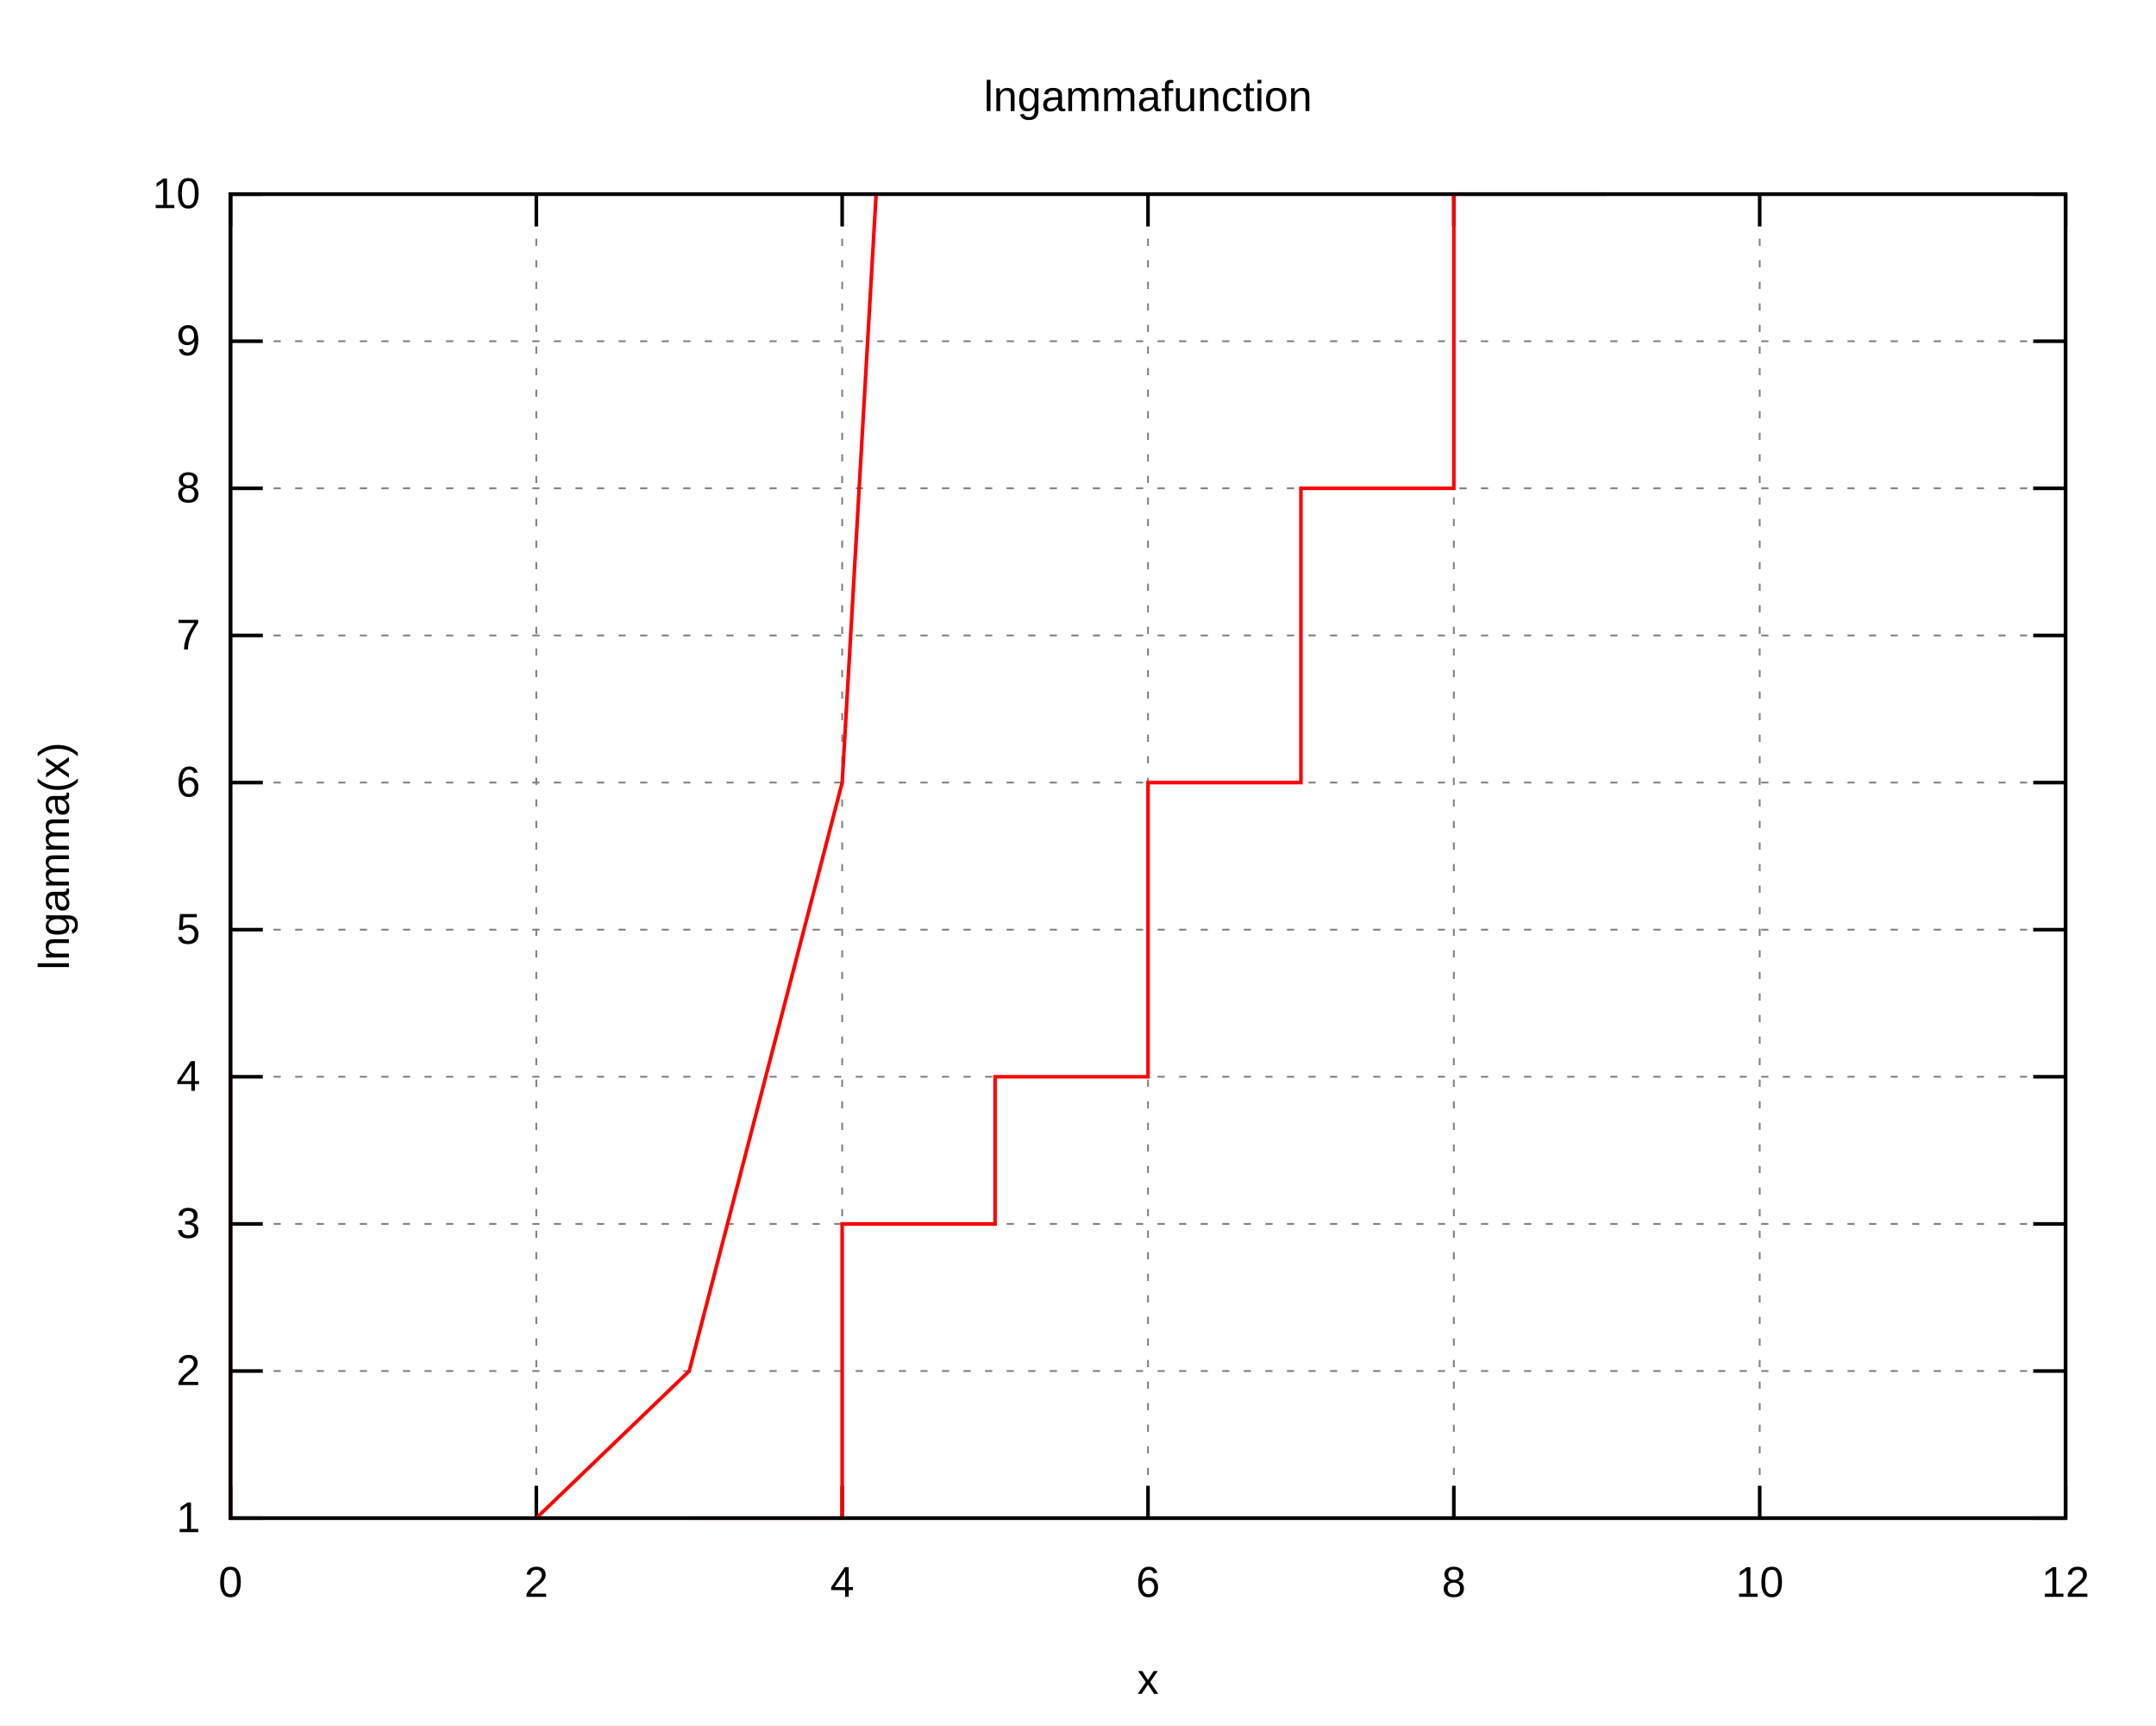
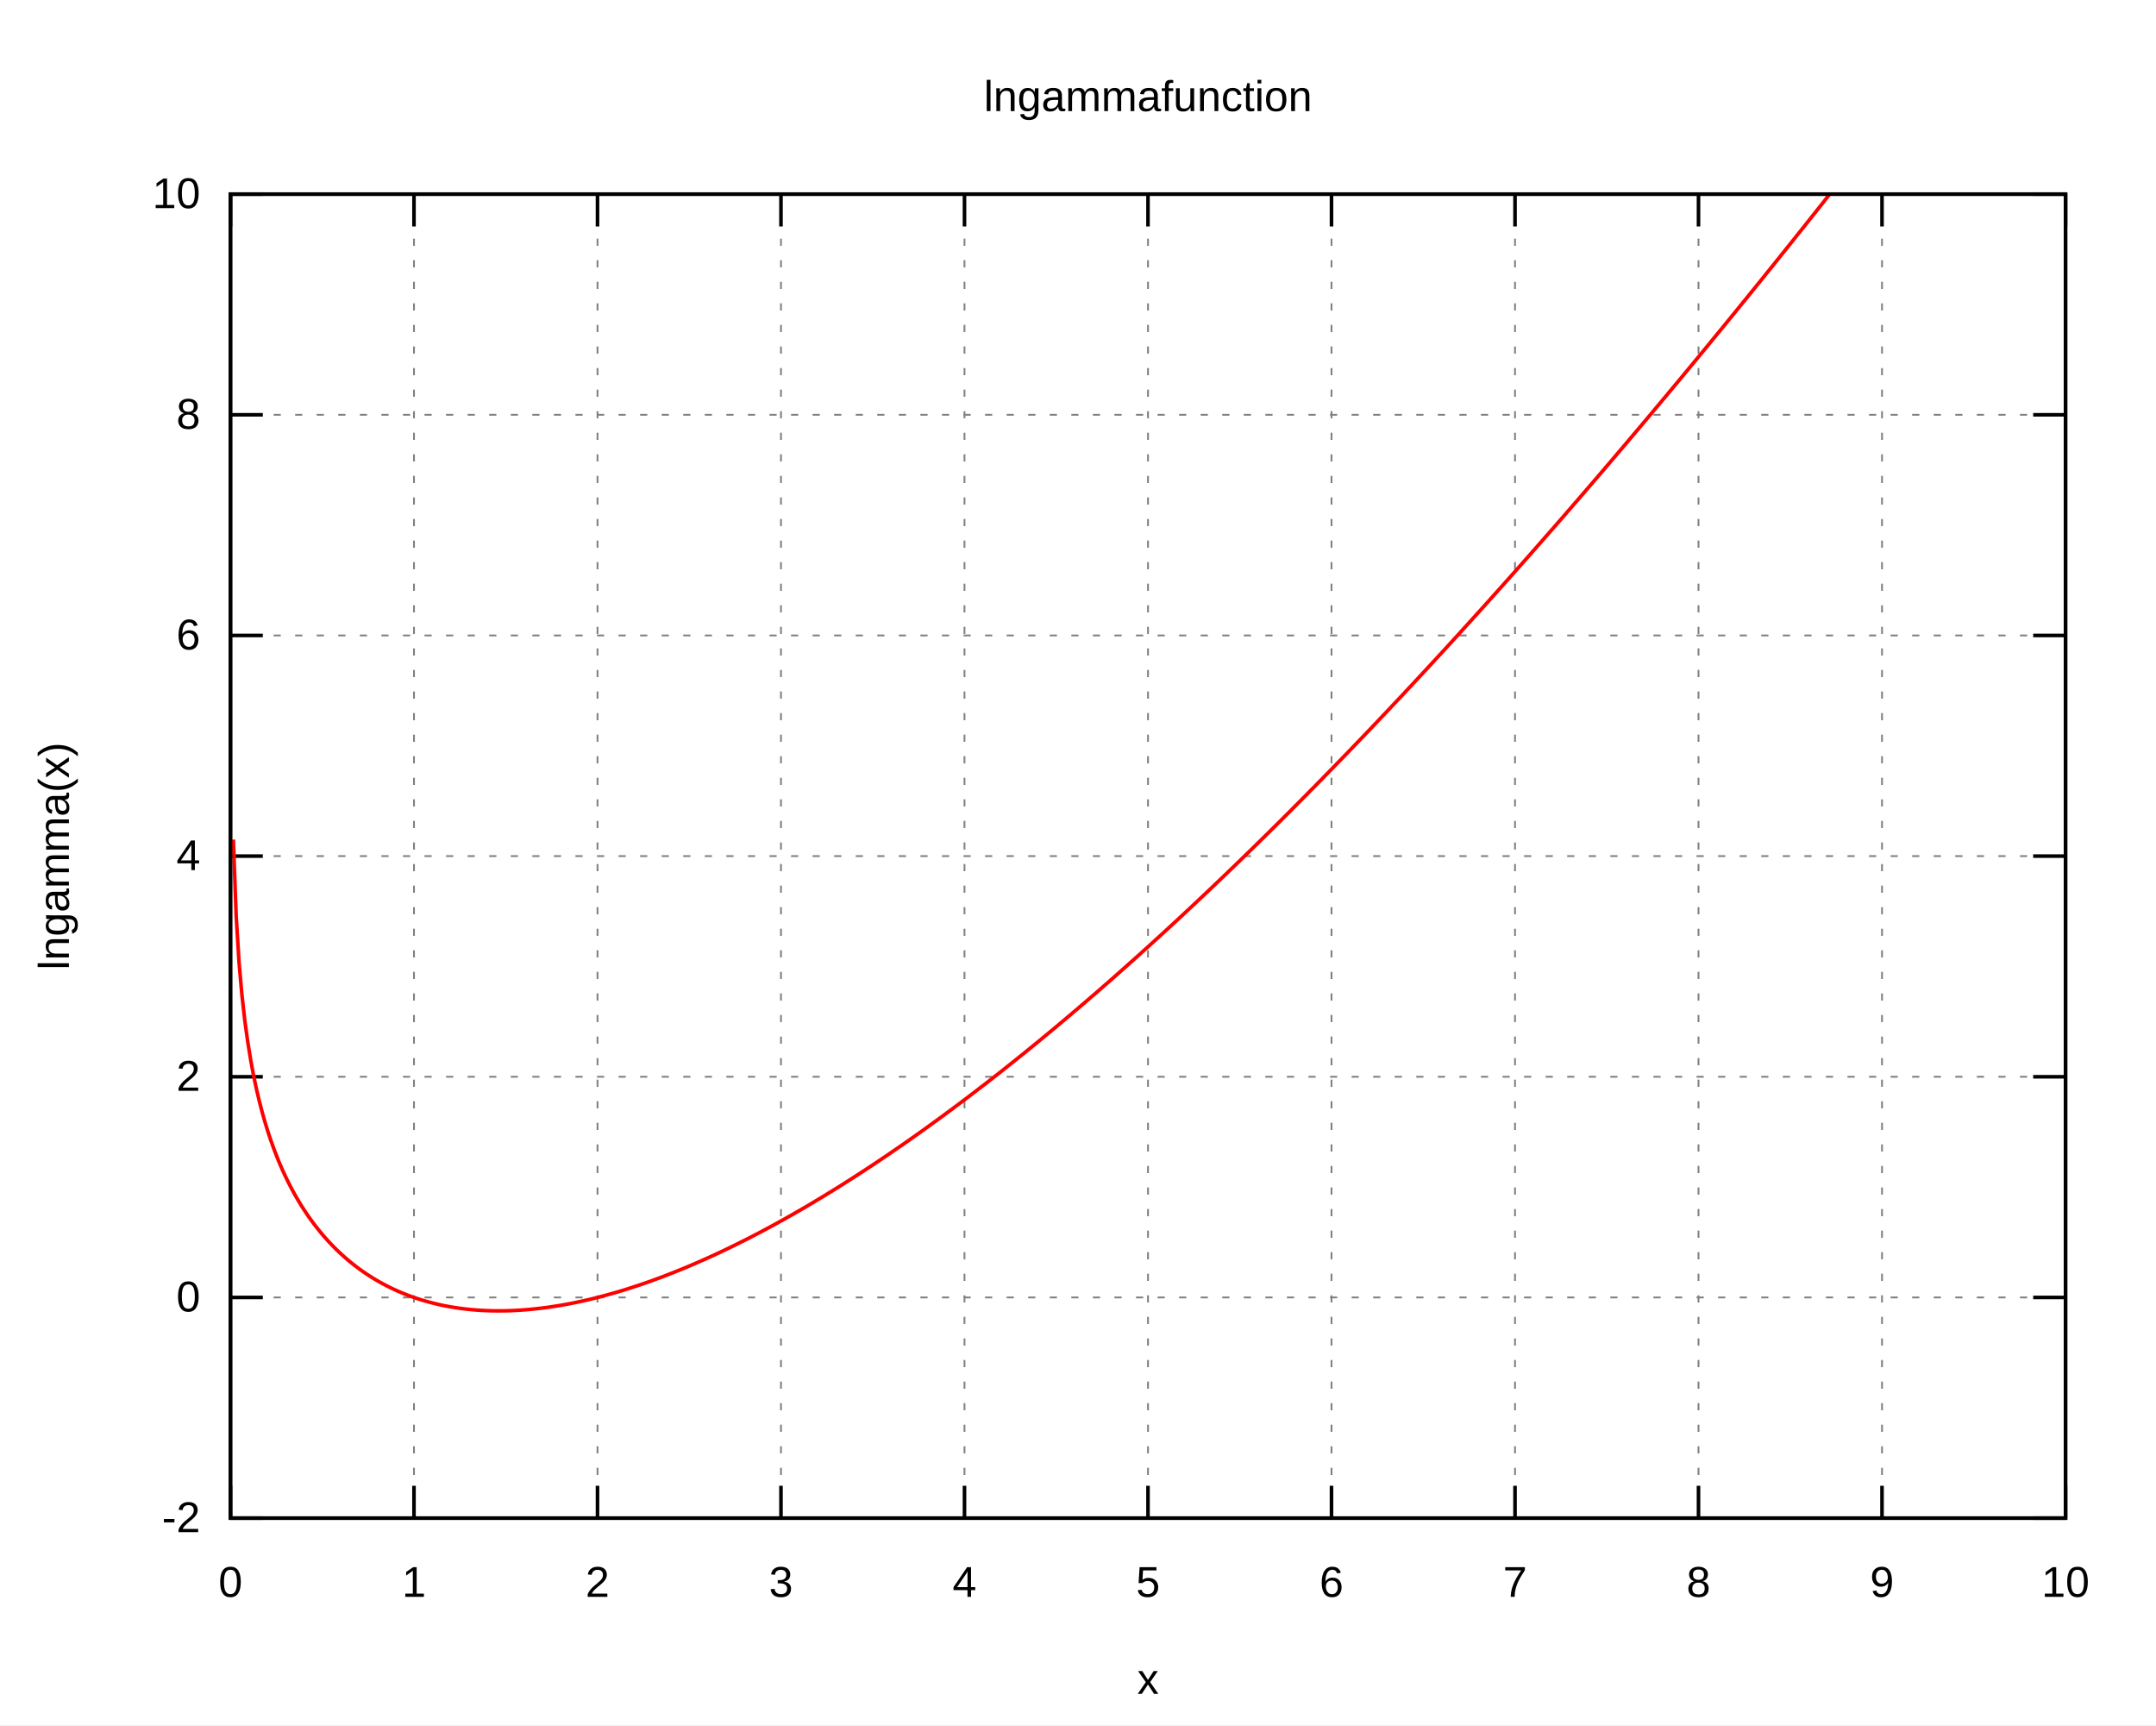
<svg xmlns="http://www.w3.org/2000/svg" xmlns:xlink="http://www.w3.org/1999/xlink" width="600" height="480" viewBox="0 0 600 480">
  <g id="gnuplot_canvas">
    <rect x="0" y="0" width="600" height="480" fill="#ffffff" />
    <defs>
      <circle id="gpDot" r="0.5" stroke-width="0.5" stroke="currentColor" />
      <path id="gpPt0" stroke-width="0.222" stroke="currentColor" d="M-1,0 h2 M0,-1 v2" />
      <path id="gpPt1" stroke-width="0.222" stroke="currentColor" d="M-1,-1 L1,1 M1,-1 L-1,1" />
      <path id="gpPt2" stroke-width="0.222" stroke="currentColor" d="M-1,0 L1,0 M0,-1 L0,1 M-1,-1 L1,1 M-1,1 L1,-1" />
      <rect id="gpPt3" stroke-width="0.222" stroke="currentColor" x="-1" y="-1" width="2" height="2" />
      <rect id="gpPt4" stroke-width="0.222" stroke="currentColor" fill="currentColor" x="-1" y="-1" width="2" height="2" />
      <circle id="gpPt5" stroke-width="0.222" stroke="currentColor" cx="0" cy="0" r="1" />
      <use xlink:href="#gpPt5" id="gpPt6" fill="currentColor" stroke="none" />
      <path id="gpPt7" stroke-width="0.222" stroke="currentColor" d="M0,-1.33 L-1.33,0.67 L1.33,0.67 z" />
      <use xlink:href="#gpPt7" id="gpPt8" fill="currentColor" stroke="none" />
      <use xlink:href="#gpPt7" id="gpPt9" stroke="currentColor" transform="rotate(180)" />
      <use xlink:href="#gpPt9" id="gpPt10" fill="currentColor" stroke="none" />
      <use xlink:href="#gpPt3" id="gpPt11" stroke="currentColor" transform="rotate(45)" />
      <use xlink:href="#gpPt11" id="gpPt12" fill="currentColor" stroke="none" />
      <path id="gpPt13" stroke-width="0.222" stroke="currentColor" d="M0,1.330 L1.265,0.411 L0.782,-1.067 L-0.782,-1.076 L-1.265,0.411 z" />
      <use xlink:href="#gpPt13" id="gpPt14" fill="currentColor" stroke="none" />
      <filter id="textbox" filterUnits="objectBoundingBox" x="0" y="0" height="1" width="1">
        <feFlood flood-color="#FFFFFF" flood-opacity="1" result="bgnd" />
        <feComposite in="SourceGraphic" in2="bgnd" operator="atop" />
      </filter>
      <filter id="greybox" filterUnits="objectBoundingBox" x="0" y="0" height="1" width="1">
        <feFlood flood-color="lightgrey" flood-opacity="1" result="grey" />
        <feComposite in="SourceGraphic" in2="grey" operator="atop" />
      </filter>
    </defs>
    <g fill="none" color="#FFFFFF" stroke="currentColor" stroke-width="1.00" stroke-linecap="butt" stroke-linejoin="miter">
</g>
    <g fill="none" color="black" stroke="currentColor" stroke-width="1.00" stroke-linecap="butt" stroke-linejoin="miter">
</g>
    <g fill="none" color="black" stroke="black" stroke-width="0.50" stroke-linecap="butt" stroke-linejoin="miter">
</g>
    <g fill="none" color="gray" stroke="currentColor" stroke-width="0.50" stroke-linecap="butt" stroke-linejoin="miter">
      <path stroke="gray" stroke-dasharray="2,4" class="gridline" d="M64.14,422.40 L574.82,422.40  " />
    </g>
    <g fill="none" color="gray" stroke="gray" stroke-width="1.00" stroke-linecap="butt" stroke-linejoin="miter">
</g>
    <g fill="none" color="black" stroke="currentColor" stroke-width="1.00" stroke-linecap="butt" stroke-linejoin="miter">
      <path stroke="black" d="M64.14,422.40 L73.14,422.40 M574.82,422.40 L565.82,422.40  " />
      <g transform="translate(55.75,426.30)" stroke="none" fill="black" font-family="Arial" font-size="12.00" text-anchor="end">
        <text>
-           <tspan font-family="Arial"> 1</tspan>
-         </text>
-       </g>
-     </g>
-     <g fill="none" color="black" stroke="currentColor" stroke-width="1.00" stroke-linecap="butt" stroke-linejoin="miter">
- </g>
-     <g fill="none" color="black" stroke="black" stroke-width="0.50" stroke-linecap="butt" stroke-linejoin="miter">
- </g>
-     <g fill="none" color="gray" stroke="currentColor" stroke-width="0.50" stroke-linecap="butt" stroke-linejoin="miter">
-       <path stroke="gray" stroke-dasharray="2,4" class="gridline" d="M64.14,381.47 L574.82,381.47  " />
-     </g>
-     <g fill="none" color="gray" stroke="gray" stroke-width="1.00" stroke-linecap="butt" stroke-linejoin="miter">
- </g>
-     <g fill="none" color="black" stroke="currentColor" stroke-width="1.00" stroke-linecap="butt" stroke-linejoin="miter">
-       <path stroke="black" d="M64.14,381.47 L73.14,381.47 M574.82,381.47 L565.82,381.47  " />
-       <g transform="translate(55.75,385.37)" stroke="none" fill="black" font-family="Arial" font-size="12.00" text-anchor="end">
-         <text>
-           <tspan font-family="Arial"> 2</tspan>
-         </text>
-       </g>
-     </g>
-     <g fill="none" color="black" stroke="currentColor" stroke-width="1.00" stroke-linecap="butt" stroke-linejoin="miter">
- </g>
-     <g fill="none" color="black" stroke="black" stroke-width="0.50" stroke-linecap="butt" stroke-linejoin="miter">
- </g>
-     <g fill="none" color="gray" stroke="currentColor" stroke-width="0.50" stroke-linecap="butt" stroke-linejoin="miter">
-       <path stroke="gray" stroke-dasharray="2,4" class="gridline" d="M64.14,340.54 L574.82,340.54  " />
-     </g>
-     <g fill="none" color="gray" stroke="gray" stroke-width="1.00" stroke-linecap="butt" stroke-linejoin="miter">
- </g>
-     <g fill="none" color="black" stroke="currentColor" stroke-width="1.00" stroke-linecap="butt" stroke-linejoin="miter">
-       <path stroke="black" d="M64.14,340.54 L73.14,340.54 M574.82,340.54 L565.82,340.54  " />
-       <g transform="translate(55.75,344.44)" stroke="none" fill="black" font-family="Arial" font-size="12.00" text-anchor="end">
-         <text>
-           <tspan font-family="Arial"> 3</tspan>
+           <tspan font-family="Arial">-2</tspan>
+         </text>
+       </g>
+     </g>
+     <g fill="none" color="black" stroke="currentColor" stroke-width="1.00" stroke-linecap="butt" stroke-linejoin="miter">
+ </g>
+     <g fill="none" color="black" stroke="black" stroke-width="0.50" stroke-linecap="butt" stroke-linejoin="miter">
+ </g>
+     <g fill="none" color="gray" stroke="currentColor" stroke-width="0.50" stroke-linecap="butt" stroke-linejoin="miter">
+       <path stroke="gray" stroke-dasharray="2,4" class="gridline" d="M64.14,361.00 L574.82,361.00  " />
+     </g>
+     <g fill="none" color="gray" stroke="gray" stroke-width="1.00" stroke-linecap="butt" stroke-linejoin="miter">
+ </g>
+     <g fill="none" color="black" stroke="currentColor" stroke-width="1.00" stroke-linecap="butt" stroke-linejoin="miter">
+       <path stroke="black" d="M64.14,361.00 L73.14,361.00 M574.82,361.00 L565.82,361.00  " />
+       <g transform="translate(55.75,364.90)" stroke="none" fill="black" font-family="Arial" font-size="12.00" text-anchor="end">
+         <text>
+           <tspan font-family="Arial"> 0</tspan>
        </text>
      </g>
    </g>
    <g fill="none" color="black" stroke="currentColor" stroke-width="1.00" stroke-linecap="butt" stroke-linejoin="miter">
</g>
    <g fill="none" color="black" stroke="black" stroke-width="0.50" stroke-linecap="butt" stroke-linejoin="miter">
</g>
    <g fill="none" color="gray" stroke="currentColor" stroke-width="0.50" stroke-linecap="butt" stroke-linejoin="miter">
      <path stroke="gray" stroke-dasharray="2,4" class="gridline" d="M64.14,299.60 L574.82,299.60  " />
    </g>
    <g fill="none" color="gray" stroke="gray" stroke-width="1.00" stroke-linecap="butt" stroke-linejoin="miter">
</g>
    <g fill="none" color="black" stroke="currentColor" stroke-width="1.00" stroke-linecap="butt" stroke-linejoin="miter">
      <path stroke="black" d="M64.14,299.60 L73.14,299.60 M574.82,299.60 L565.82,299.60  " />
      <g transform="translate(55.75,303.50)" stroke="none" fill="black" font-family="Arial" font-size="12.00" text-anchor="end">
        <text>
+           <tspan font-family="Arial"> 2</tspan>
+         </text>
+       </g>
+     </g>
+     <g fill="none" color="black" stroke="currentColor" stroke-width="1.00" stroke-linecap="butt" stroke-linejoin="miter">
+ </g>
+     <g fill="none" color="black" stroke="black" stroke-width="0.50" stroke-linecap="butt" stroke-linejoin="miter">
+ </g>
+     <g fill="none" color="gray" stroke="currentColor" stroke-width="0.50" stroke-linecap="butt" stroke-linejoin="miter">
+       <path stroke="gray" stroke-dasharray="2,4" class="gridline" d="M64.14,238.20 L574.82,238.20  " />
+     </g>
+     <g fill="none" color="gray" stroke="gray" stroke-width="1.00" stroke-linecap="butt" stroke-linejoin="miter">
+ </g>
+     <g fill="none" color="black" stroke="currentColor" stroke-width="1.00" stroke-linecap="butt" stroke-linejoin="miter">
+       <path stroke="black" d="M64.14,238.20 L73.14,238.20 M574.82,238.20 L565.82,238.20  " />
+       <g transform="translate(55.75,242.10)" stroke="none" fill="black" font-family="Arial" font-size="12.00" text-anchor="end">
+         <text>
          <tspan font-family="Arial"> 4</tspan>
-         </text>
-       </g>
-     </g>
-     <g fill="none" color="black" stroke="currentColor" stroke-width="1.00" stroke-linecap="butt" stroke-linejoin="miter">
- </g>
-     <g fill="none" color="black" stroke="black" stroke-width="0.50" stroke-linecap="butt" stroke-linejoin="miter">
- </g>
-     <g fill="none" color="gray" stroke="currentColor" stroke-width="0.50" stroke-linecap="butt" stroke-linejoin="miter">
-       <path stroke="gray" stroke-dasharray="2,4" class="gridline" d="M64.14,258.67 L574.82,258.67  " />
-     </g>
-     <g fill="none" color="gray" stroke="gray" stroke-width="1.00" stroke-linecap="butt" stroke-linejoin="miter">
- </g>
-     <g fill="none" color="black" stroke="currentColor" stroke-width="1.00" stroke-linecap="butt" stroke-linejoin="miter">
-       <path stroke="black" d="M64.14,258.67 L73.14,258.67 M574.82,258.67 L565.82,258.67  " />
-       <g transform="translate(55.75,262.57)" stroke="none" fill="black" font-family="Arial" font-size="12.00" text-anchor="end">
-         <text>
-           <tspan font-family="Arial"> 5</tspan>
-         </text>
-       </g>
-     </g>
-     <g fill="none" color="black" stroke="currentColor" stroke-width="1.00" stroke-linecap="butt" stroke-linejoin="miter">
- </g>
-     <g fill="none" color="black" stroke="black" stroke-width="0.50" stroke-linecap="butt" stroke-linejoin="miter">
- </g>
-     <g fill="none" color="gray" stroke="currentColor" stroke-width="0.50" stroke-linecap="butt" stroke-linejoin="miter">
-       <path stroke="gray" stroke-dasharray="2,4" class="gridline" d="M64.14,217.74 L574.82,217.74  " />
-     </g>
-     <g fill="none" color="gray" stroke="gray" stroke-width="1.00" stroke-linecap="butt" stroke-linejoin="miter">
- </g>
-     <g fill="none" color="black" stroke="currentColor" stroke-width="1.00" stroke-linecap="butt" stroke-linejoin="miter">
-       <path stroke="black" d="M64.14,217.74 L73.14,217.74 M574.82,217.74 L565.82,217.74  " />
-       <g transform="translate(55.75,221.64)" stroke="none" fill="black" font-family="Arial" font-size="12.00" text-anchor="end">
-         <text>
-           <tspan font-family="Arial"> 6</tspan>
        </text>
      </g>
    </g>
    <g fill="none" color="black" stroke="currentColor" stroke-width="1.00" stroke-linecap="butt" stroke-linejoin="miter">
</g>
    <g fill="none" color="black" stroke="black" stroke-width="0.50" stroke-linecap="butt" stroke-linejoin="miter">
</g>
    <g fill="none" color="gray" stroke="currentColor" stroke-width="0.50" stroke-linecap="butt" stroke-linejoin="miter">
      <path stroke="gray" stroke-dasharray="2,4" class="gridline" d="M64.14,176.81 L574.82,176.81  " />
    </g>
    <g fill="none" color="gray" stroke="gray" stroke-width="1.00" stroke-linecap="butt" stroke-linejoin="miter">
</g>
    <g fill="none" color="black" stroke="currentColor" stroke-width="1.00" stroke-linecap="butt" stroke-linejoin="miter">
      <path stroke="black" d="M64.14,176.81 L73.14,176.81 M574.82,176.81 L565.82,176.81  " />
      <g transform="translate(55.75,180.71)" stroke="none" fill="black" font-family="Arial" font-size="12.00" text-anchor="end">
        <text>
-           <tspan font-family="Arial"> 7</tspan>
-         </text>
-       </g>
-     </g>
-     <g fill="none" color="black" stroke="currentColor" stroke-width="1.00" stroke-linecap="butt" stroke-linejoin="miter">
- </g>
-     <g fill="none" color="black" stroke="black" stroke-width="0.50" stroke-linecap="butt" stroke-linejoin="miter">
- </g>
-     <g fill="none" color="gray" stroke="currentColor" stroke-width="0.50" stroke-linecap="butt" stroke-linejoin="miter">
-       <path stroke="gray" stroke-dasharray="2,4" class="gridline" d="M64.14,135.87 L574.82,135.87  " />
-     </g>
-     <g fill="none" color="gray" stroke="gray" stroke-width="1.00" stroke-linecap="butt" stroke-linejoin="miter">
- </g>
-     <g fill="none" color="black" stroke="currentColor" stroke-width="1.00" stroke-linecap="butt" stroke-linejoin="miter">
-       <path stroke="black" d="M64.14,135.87 L73.14,135.87 M574.82,135.87 L565.82,135.87  " />
-       <g transform="translate(55.75,139.77)" stroke="none" fill="black" font-family="Arial" font-size="12.00" text-anchor="end">
+           <tspan font-family="Arial"> 6</tspan>
+         </text>
+       </g>
+     </g>
+     <g fill="none" color="black" stroke="currentColor" stroke-width="1.00" stroke-linecap="butt" stroke-linejoin="miter">
+ </g>
+     <g fill="none" color="black" stroke="black" stroke-width="0.50" stroke-linecap="butt" stroke-linejoin="miter">
+ </g>
+     <g fill="none" color="gray" stroke="currentColor" stroke-width="0.50" stroke-linecap="butt" stroke-linejoin="miter">
+       <path stroke="gray" stroke-dasharray="2,4" class="gridline" d="M64.14,115.41 L574.82,115.41  " />
+     </g>
+     <g fill="none" color="gray" stroke="gray" stroke-width="1.00" stroke-linecap="butt" stroke-linejoin="miter">
+ </g>
+     <g fill="none" color="black" stroke="currentColor" stroke-width="1.00" stroke-linecap="butt" stroke-linejoin="miter">
+       <path stroke="black" d="M64.14,115.41 L73.14,115.41 M574.82,115.41 L565.82,115.41  " />
+       <g transform="translate(55.75,119.31)" stroke="none" fill="black" font-family="Arial" font-size="12.00" text-anchor="end">
        <text>
          <tspan font-family="Arial"> 8</tspan>
-         </text>
-       </g>
-     </g>
-     <g fill="none" color="black" stroke="currentColor" stroke-width="1.00" stroke-linecap="butt" stroke-linejoin="miter">
- </g>
-     <g fill="none" color="black" stroke="black" stroke-width="0.50" stroke-linecap="butt" stroke-linejoin="miter">
- </g>
-     <g fill="none" color="gray" stroke="currentColor" stroke-width="0.50" stroke-linecap="butt" stroke-linejoin="miter">
-       <path stroke="gray" stroke-dasharray="2,4" class="gridline" d="M64.14,94.94 L574.82,94.94  " />
-     </g>
-     <g fill="none" color="gray" stroke="gray" stroke-width="1.00" stroke-linecap="butt" stroke-linejoin="miter">
- </g>
-     <g fill="none" color="black" stroke="currentColor" stroke-width="1.00" stroke-linecap="butt" stroke-linejoin="miter">
-       <path stroke="black" d="M64.14,94.94 L73.14,94.94 M574.82,94.94 L565.82,94.94  " />
-       <g transform="translate(55.75,98.84)" stroke="none" fill="black" font-family="Arial" font-size="12.00" text-anchor="end">
-         <text>
-           <tspan font-family="Arial"> 9</tspan>
        </text>
      </g>
    </g>
    <g fill="none" color="black" stroke="currentColor" stroke-width="1.00" stroke-linecap="butt" stroke-linejoin="miter">
</g>
    <g fill="none" color="black" stroke="black" stroke-width="0.50" stroke-linecap="butt" stroke-linejoin="miter">
</g>
    <g fill="none" color="gray" stroke="currentColor" stroke-width="0.50" stroke-linecap="butt" stroke-linejoin="miter">
      <path stroke="gray" stroke-dasharray="2,4" class="gridline" d="M64.14,54.01 L574.82,54.01  " />
    </g>
    <g fill="none" color="gray" stroke="gray" stroke-width="1.00" stroke-linecap="butt" stroke-linejoin="miter">
</g>
    <g fill="none" color="black" stroke="currentColor" stroke-width="1.00" stroke-linecap="butt" stroke-linejoin="miter">
      <path stroke="black" d="M64.14,54.01 L73.14,54.01 M574.82,54.01 L565.82,54.01  " />
      <g transform="translate(55.75,57.91)" stroke="none" fill="black" font-family="Arial" font-size="12.00" text-anchor="end">
        <text>
          <tspan font-family="Arial"> 10</tspan>
        </text>
      </g>
    </g>
    <g fill="none" color="black" stroke="currentColor" stroke-width="1.00" stroke-linecap="butt" stroke-linejoin="miter">
</g>
    <g fill="none" color="black" stroke="black" stroke-width="0.50" stroke-linecap="butt" stroke-linejoin="miter">
</g>
    <g fill="none" color="gray" stroke="currentColor" stroke-width="0.50" stroke-linecap="butt" stroke-linejoin="miter">
      <path stroke="gray" stroke-dasharray="2,4" class="gridline" d="M64.14,422.40 L64.14,54.01  " />
    </g>
    <g fill="none" color="gray" stroke="gray" stroke-width="1.00" stroke-linecap="butt" stroke-linejoin="miter">
</g>
    <g fill="none" color="black" stroke="currentColor" stroke-width="1.00" stroke-linecap="butt" stroke-linejoin="miter">
      <path stroke="black" d="M64.14,422.40 L64.14,413.40 M64.14,54.01 L64.14,63.01  " />
      <g transform="translate(64.14,444.30)" stroke="none" fill="black" font-family="Arial" font-size="12.00" text-anchor="middle">
        <text>
          <tspan font-family="Arial"> 0</tspan>
        </text>
      </g>
    </g>
    <g fill="none" color="black" stroke="currentColor" stroke-width="1.00" stroke-linecap="butt" stroke-linejoin="miter">
</g>
    <g fill="none" color="black" stroke="black" stroke-width="0.50" stroke-linecap="butt" stroke-linejoin="miter">
</g>
    <g fill="none" color="gray" stroke="currentColor" stroke-width="0.50" stroke-linecap="butt" stroke-linejoin="miter">
-       <path stroke="gray" stroke-dasharray="2,4" class="gridline" d="M149.25,422.40 L149.25,54.01  " />
-     </g>
-     <g fill="none" color="gray" stroke="gray" stroke-width="1.00" stroke-linecap="butt" stroke-linejoin="miter">
- </g>
-     <g fill="none" color="black" stroke="currentColor" stroke-width="1.00" stroke-linecap="butt" stroke-linejoin="miter">
-       <path stroke="black" d="M149.25,422.40 L149.25,413.40 M149.25,54.01 L149.25,63.01  " />
-       <g transform="translate(149.25,444.30)" stroke="none" fill="black" font-family="Arial" font-size="12.00" text-anchor="middle">
+       <path stroke="gray" stroke-dasharray="2,4" class="gridline" d="M115.21,422.40 L115.21,54.01  " />
+     </g>
+     <g fill="none" color="gray" stroke="gray" stroke-width="1.00" stroke-linecap="butt" stroke-linejoin="miter">
+ </g>
+     <g fill="none" color="black" stroke="currentColor" stroke-width="1.00" stroke-linecap="butt" stroke-linejoin="miter">
+       <path stroke="black" d="M115.21,422.40 L115.21,413.40 M115.21,54.01 L115.21,63.01  " />
+       <g transform="translate(115.21,444.30)" stroke="none" fill="black" font-family="Arial" font-size="12.00" text-anchor="middle">
+         <text>
+           <tspan font-family="Arial"> 1</tspan>
+         </text>
+       </g>
+     </g>
+     <g fill="none" color="black" stroke="currentColor" stroke-width="1.00" stroke-linecap="butt" stroke-linejoin="miter">
+ </g>
+     <g fill="none" color="black" stroke="black" stroke-width="0.50" stroke-linecap="butt" stroke-linejoin="miter">
+ </g>
+     <g fill="none" color="gray" stroke="currentColor" stroke-width="0.50" stroke-linecap="butt" stroke-linejoin="miter">
+       <path stroke="gray" stroke-dasharray="2,4" class="gridline" d="M166.28,422.40 L166.28,54.01  " />
+     </g>
+     <g fill="none" color="gray" stroke="gray" stroke-width="1.00" stroke-linecap="butt" stroke-linejoin="miter">
+ </g>
+     <g fill="none" color="black" stroke="currentColor" stroke-width="1.00" stroke-linecap="butt" stroke-linejoin="miter">
+       <path stroke="black" d="M166.28,422.40 L166.28,413.40 M166.28,54.01 L166.28,63.01  " />
+       <g transform="translate(166.28,444.30)" stroke="none" fill="black" font-family="Arial" font-size="12.00" text-anchor="middle">
        <text>
          <tspan font-family="Arial"> 2</tspan>
        </text>
      </g>
    </g>
    <g fill="none" color="black" stroke="currentColor" stroke-width="1.00" stroke-linecap="butt" stroke-linejoin="miter">
</g>
    <g fill="none" color="black" stroke="black" stroke-width="0.50" stroke-linecap="butt" stroke-linejoin="miter">
</g>
    <g fill="none" color="gray" stroke="currentColor" stroke-width="0.50" stroke-linecap="butt" stroke-linejoin="miter">
-       <path stroke="gray" stroke-dasharray="2,4" class="gridline" d="M234.37,422.40 L234.37,54.01  " />
-     </g>
-     <g fill="none" color="gray" stroke="gray" stroke-width="1.00" stroke-linecap="butt" stroke-linejoin="miter">
- </g>
-     <g fill="none" color="black" stroke="currentColor" stroke-width="1.00" stroke-linecap="butt" stroke-linejoin="miter">
-       <path stroke="black" d="M234.37,422.40 L234.37,413.40 M234.37,54.01 L234.37,63.01  " />
-       <g transform="translate(234.37,444.30)" stroke="none" fill="black" font-family="Arial" font-size="12.00" text-anchor="middle">
+       <path stroke="gray" stroke-dasharray="2,4" class="gridline" d="M217.34,422.40 L217.34,54.01  " />
+     </g>
+     <g fill="none" color="gray" stroke="gray" stroke-width="1.00" stroke-linecap="butt" stroke-linejoin="miter">
+ </g>
+     <g fill="none" color="black" stroke="currentColor" stroke-width="1.00" stroke-linecap="butt" stroke-linejoin="miter">
+       <path stroke="black" d="M217.34,422.40 L217.34,413.40 M217.34,54.01 L217.34,63.01  " />
+       <g transform="translate(217.34,444.30)" stroke="none" fill="black" font-family="Arial" font-size="12.00" text-anchor="middle">
+         <text>
+           <tspan font-family="Arial"> 3</tspan>
+         </text>
+       </g>
+     </g>
+     <g fill="none" color="black" stroke="currentColor" stroke-width="1.00" stroke-linecap="butt" stroke-linejoin="miter">
+ </g>
+     <g fill="none" color="black" stroke="black" stroke-width="0.50" stroke-linecap="butt" stroke-linejoin="miter">
+ </g>
+     <g fill="none" color="gray" stroke="currentColor" stroke-width="0.50" stroke-linecap="butt" stroke-linejoin="miter">
+       <path stroke="gray" stroke-dasharray="2,4" class="gridline" d="M268.41,422.40 L268.41,54.01  " />
+     </g>
+     <g fill="none" color="gray" stroke="gray" stroke-width="1.00" stroke-linecap="butt" stroke-linejoin="miter">
+ </g>
+     <g fill="none" color="black" stroke="currentColor" stroke-width="1.00" stroke-linecap="butt" stroke-linejoin="miter">
+       <path stroke="black" d="M268.41,422.40 L268.41,413.40 M268.41,54.01 L268.41,63.01  " />
+       <g transform="translate(268.41,444.30)" stroke="none" fill="black" font-family="Arial" font-size="12.00" text-anchor="middle">
        <text>
          <tspan font-family="Arial"> 4</tspan>
        </text>
      </g>
    </g>
    <g fill="none" color="black" stroke="currentColor" stroke-width="1.00" stroke-linecap="butt" stroke-linejoin="miter">
</g>
    <g fill="none" color="black" stroke="black" stroke-width="0.50" stroke-linecap="butt" stroke-linejoin="miter">
</g>
    <g fill="none" color="gray" stroke="currentColor" stroke-width="0.50" stroke-linecap="butt" stroke-linejoin="miter">
      <path stroke="gray" stroke-dasharray="2,4" class="gridline" d="M319.48,422.40 L319.48,54.01  " />
    </g>
    <g fill="none" color="gray" stroke="gray" stroke-width="1.00" stroke-linecap="butt" stroke-linejoin="miter">
</g>
    <g fill="none" color="black" stroke="currentColor" stroke-width="1.00" stroke-linecap="butt" stroke-linejoin="miter">
      <path stroke="black" d="M319.48,422.40 L319.48,413.40 M319.48,54.01 L319.48,63.01  " />
      <g transform="translate(319.48,444.30)" stroke="none" fill="black" font-family="Arial" font-size="12.00" text-anchor="middle">
        <text>
+           <tspan font-family="Arial"> 5</tspan>
+         </text>
+       </g>
+     </g>
+     <g fill="none" color="black" stroke="currentColor" stroke-width="1.00" stroke-linecap="butt" stroke-linejoin="miter">
+ </g>
+     <g fill="none" color="black" stroke="black" stroke-width="0.50" stroke-linecap="butt" stroke-linejoin="miter">
+ </g>
+     <g fill="none" color="gray" stroke="currentColor" stroke-width="0.50" stroke-linecap="butt" stroke-linejoin="miter">
+       <path stroke="gray" stroke-dasharray="2,4" class="gridline" d="M370.55,422.40 L370.55,54.01  " />
+     </g>
+     <g fill="none" color="gray" stroke="gray" stroke-width="1.00" stroke-linecap="butt" stroke-linejoin="miter">
+ </g>
+     <g fill="none" color="black" stroke="currentColor" stroke-width="1.00" stroke-linecap="butt" stroke-linejoin="miter">
+       <path stroke="black" d="M370.55,422.40 L370.55,413.40 M370.55,54.01 L370.55,63.01  " />
+       <g transform="translate(370.55,444.30)" stroke="none" fill="black" font-family="Arial" font-size="12.00" text-anchor="middle">
+         <text>
          <tspan font-family="Arial"> 6</tspan>
        </text>
      </g>
    </g>
    <g fill="none" color="black" stroke="currentColor" stroke-width="1.00" stroke-linecap="butt" stroke-linejoin="miter">
</g>
    <g fill="none" color="black" stroke="black" stroke-width="0.50" stroke-linecap="butt" stroke-linejoin="miter">
</g>
    <g fill="none" color="gray" stroke="currentColor" stroke-width="0.50" stroke-linecap="butt" stroke-linejoin="miter">
-       <path stroke="gray" stroke-dasharray="2,4" class="gridline" d="M404.59,422.40 L404.59,54.01  " />
-     </g>
-     <g fill="none" color="gray" stroke="gray" stroke-width="1.00" stroke-linecap="butt" stroke-linejoin="miter">
- </g>
-     <g fill="none" color="black" stroke="currentColor" stroke-width="1.00" stroke-linecap="butt" stroke-linejoin="miter">
-       <path stroke="black" d="M404.59,422.40 L404.59,413.40 M404.59,54.01 L404.59,63.01  " />
-       <g transform="translate(404.59,444.30)" stroke="none" fill="black" font-family="Arial" font-size="12.00" text-anchor="middle">
+       <path stroke="gray" stroke-dasharray="2,4" class="gridline" d="M421.62,422.40 L421.62,54.01  " />
+     </g>
+     <g fill="none" color="gray" stroke="gray" stroke-width="1.00" stroke-linecap="butt" stroke-linejoin="miter">
+ </g>
+     <g fill="none" color="black" stroke="currentColor" stroke-width="1.00" stroke-linecap="butt" stroke-linejoin="miter">
+       <path stroke="black" d="M421.62,422.40 L421.62,413.40 M421.62,54.01 L421.62,63.01  " />
+       <g transform="translate(421.62,444.30)" stroke="none" fill="black" font-family="Arial" font-size="12.00" text-anchor="middle">
+         <text>
+           <tspan font-family="Arial"> 7</tspan>
+         </text>
+       </g>
+     </g>
+     <g fill="none" color="black" stroke="currentColor" stroke-width="1.00" stroke-linecap="butt" stroke-linejoin="miter">
+ </g>
+     <g fill="none" color="black" stroke="black" stroke-width="0.50" stroke-linecap="butt" stroke-linejoin="miter">
+ </g>
+     <g fill="none" color="gray" stroke="currentColor" stroke-width="0.50" stroke-linecap="butt" stroke-linejoin="miter">
+       <path stroke="gray" stroke-dasharray="2,4" class="gridline" d="M472.68,422.40 L472.68,54.01  " />
+     </g>
+     <g fill="none" color="gray" stroke="gray" stroke-width="1.00" stroke-linecap="butt" stroke-linejoin="miter">
+ </g>
+     <g fill="none" color="black" stroke="currentColor" stroke-width="1.00" stroke-linecap="butt" stroke-linejoin="miter">
+       <path stroke="black" d="M472.68,422.40 L472.68,413.40 M472.68,54.01 L472.68,63.01  " />
+       <g transform="translate(472.68,444.30)" stroke="none" fill="black" font-family="Arial" font-size="12.00" text-anchor="middle">
        <text>
          <tspan font-family="Arial"> 8</tspan>
        </text>
      </g>
    </g>
    <g fill="none" color="black" stroke="currentColor" stroke-width="1.00" stroke-linecap="butt" stroke-linejoin="miter">
</g>
    <g fill="none" color="black" stroke="black" stroke-width="0.50" stroke-linecap="butt" stroke-linejoin="miter">
</g>
    <g fill="none" color="gray" stroke="currentColor" stroke-width="0.50" stroke-linecap="butt" stroke-linejoin="miter">
-       <path stroke="gray" stroke-dasharray="2,4" class="gridline" d="M489.71,422.40 L489.71,54.01  " />
-     </g>
-     <g fill="none" color="gray" stroke="gray" stroke-width="1.00" stroke-linecap="butt" stroke-linejoin="miter">
- </g>
-     <g fill="none" color="black" stroke="currentColor" stroke-width="1.00" stroke-linecap="butt" stroke-linejoin="miter">
-       <path stroke="black" d="M489.71,422.40 L489.71,413.40 M489.71,54.01 L489.71,63.01  " />
-       <g transform="translate(489.71,444.30)" stroke="none" fill="black" font-family="Arial" font-size="12.00" text-anchor="middle">
-         <text>
-           <tspan font-family="Arial"> 10</tspan>
+       <path stroke="gray" stroke-dasharray="2,4" class="gridline" d="M523.75,422.40 L523.75,63.01 L523.75,54.01  " />
+     </g>
+     <g fill="none" color="gray" stroke="gray" stroke-width="1.00" stroke-linecap="butt" stroke-linejoin="miter">
+ </g>
+     <g fill="none" color="black" stroke="currentColor" stroke-width="1.00" stroke-linecap="butt" stroke-linejoin="miter">
+       <path stroke="black" d="M523.75,422.40 L523.75,413.40 M523.75,54.01 L523.75,63.01  " />
+       <g transform="translate(523.75,444.30)" stroke="none" fill="black" font-family="Arial" font-size="12.00" text-anchor="middle">
+         <text>
+           <tspan font-family="Arial"> 9</tspan>
        </text>
      </g>
    </g>
    <g fill="none" color="black" stroke="currentColor" stroke-width="1.00" stroke-linecap="butt" stroke-linejoin="miter">
</g>
    <g fill="none" color="black" stroke="black" stroke-width="0.50" stroke-linecap="butt" stroke-linejoin="miter">
</g>
    <g fill="none" color="gray" stroke="currentColor" stroke-width="0.50" stroke-linecap="butt" stroke-linejoin="miter">
      <path stroke="gray" stroke-dasharray="2,4" class="gridline" d="M574.82,422.40 L574.82,54.01  " />
    </g>
    <g fill="none" color="gray" stroke="gray" stroke-width="1.00" stroke-linecap="butt" stroke-linejoin="miter">
</g>
    <g fill="none" color="black" stroke="currentColor" stroke-width="1.00" stroke-linecap="butt" stroke-linejoin="miter">
      <path stroke="black" d="M574.82,422.40 L574.82,413.40 M574.82,54.01 L574.82,63.01  " />
      <g transform="translate(574.82,444.30)" stroke="none" fill="black" font-family="Arial" font-size="12.00" text-anchor="middle">
        <text>
-           <tspan font-family="Arial"> 12</tspan>
+           <tspan font-family="Arial"> 10</tspan>
        </text>
      </g>
    </g>
    <g fill="none" color="black" stroke="currentColor" stroke-width="1.00" stroke-linecap="butt" stroke-linejoin="miter">
</g>
    <g fill="none" color="black" stroke="currentColor" stroke-width="1.00" stroke-linecap="butt" stroke-linejoin="miter">
      <path stroke="black" d="M64.14,54.01 L64.14,422.40 L574.82,422.40 L574.82,54.01 L64.14,54.01 Z  " />
    </g>
    <g fill="none" color="black" stroke="currentColor" stroke-width="1.00" stroke-linecap="butt" stroke-linejoin="miter">
</g>
    <g id="gnuplot_plot_1" fill="none">
      <g fill="none" color="black" stroke="currentColor" stroke-width="1.00" stroke-linecap="butt" stroke-linejoin="miter">
-         <path stroke="rgb(255,   0,   0)" d="M64.14,299.60 L64.14,340.54 L64.14,381.47 L64.14,422.40 M191.81,422.40 L234.37,422.40 L234.37,381.47 L234.37,340.54   L276.92,340.54 L276.92,299.60 L319.48,299.60 L319.48,258.67 L319.48,217.74 L362.04,217.74 L362.04,176.81 L362.04,135.87   L404.59,135.87 L404.59,94.94 L404.59,54.01 L447.15,54.01 M149.25,422.40 L191.81,381.47 L234.37,217.74 L243.82,54.01    " />
+         <path stroke="rgb(255,   0,   0)" d="M64.94,233.60 L65.74,255.14 L66.53,267.83 L67.33,276.90 L68.13,283.97 L68.93,289.78 L69.73,294.72 L70.52,299.01   L71.32,302.80 L72.12,306.21 L72.92,309.30 L73.72,312.12 L74.51,314.72 L75.31,317.12 L76.11,319.37 L76.91,321.46   L77.70,323.43 L78.50,325.28 L79.30,327.02 L80.10,328.68 L80.90,330.25 L81.69,331.74 L82.49,333.15 L83.29,334.51   L84.09,335.80 L84.89,337.03 L85.68,338.21 L86.48,339.34 L87.28,340.43 L88.08,341.47 L88.88,342.47 L89.67,343.43   L90.47,344.35 L91.27,345.24 L92.07,346.10 L92.87,346.92 L93.66,347.71 L94.46,348.48 L95.26,349.21 L96.06,349.92   L96.86,350.61 L97.65,351.27 L98.45,351.90 L99.25,352.52 L100.05,353.11 L100.85,353.68 L101.64,354.23 L102.44,354.76   L103.24,355.27 L104.04,355.77 L104.83,356.24 L105.63,356.70 L106.43,357.14 L107.23,357.56 L108.03,357.97 L108.82,358.37   L109.62,358.74 L110.42,359.11 L111.22,359.46 L112.02,359.79 L112.81,360.11 L113.61,360.42 L114.41,360.72 L115.21,361.00   L116.01,361.27 L116.80,361.53 L117.60,361.78 L118.40,362.01 L119.20,362.24 L120.00,362.45 L120.79,362.65 L121.59,362.84   L122.39,363.03 L123.19,363.20 L123.99,363.36 L124.78,363.51 L125.58,363.65 L126.38,363.78 L127.18,363.90 L127.98,364.02   L128.77,364.12 L129.57,364.22 L130.37,364.31 L131.17,364.38 L131.96,364.45 L132.76,364.52 L133.56,364.57 L134.36,364.62   L135.16,364.65 L135.95,364.68 L136.75,364.71 L137.55,364.72 L138.35,364.73 L139.15,364.73 L139.94,364.72 L140.74,364.71   L141.54,364.69 L142.34,364.66 L143.14,364.63 L143.93,364.58 L144.73,364.54 L145.53,364.48 L146.33,364.42 L147.13,364.35   L147.92,364.28 L148.72,364.20 L149.52,364.11 L150.32,364.02 L151.12,363.92 L151.91,363.82 L152.71,363.71 L153.51,363.59   L154.31,363.47 L155.10,363.34 L155.90,363.21 L156.70,363.07 L157.50,362.93 L158.30,362.78 L159.09,362.63 L159.89,362.47   L160.69,362.30 L161.49,362.13 L162.29,361.95 L163.08,361.77 L163.88,361.59 L164.68,361.40 L165.48,361.20 L166.28,361.00   L167.07,360.80 L167.87,360.59 L168.67,360.37 L169.47,360.15 L170.27,359.93 L171.06,359.70 L171.86,359.47 L172.66,359.23   L173.46,358.99 L174.26,358.74 L175.05,358.49 L175.85,358.23 L176.65,357.97 L177.45,357.71 L178.25,357.44 L179.04,357.17   L179.84,356.89 L180.64,356.61 L181.44,356.33 L182.23,356.04 L183.03,355.74 L183.83,355.45 L184.63,355.15 L185.43,354.84   L186.22,354.53 L187.02,354.22 L187.82,353.90 L188.62,353.58 L189.42,353.26 L190.21,352.93 L191.01,352.60 L191.81,352.26   L192.61,351.92 L193.41,351.58 L194.20,351.23 L195.00,350.88 L195.80,350.53 L196.60,350.17 L197.40,349.81 L198.19,349.45   L198.99,349.08 L199.79,348.71 L200.59,348.34 L201.39,347.96 L202.18,347.58 L202.98,347.19 L203.78,346.80 L204.58,346.41   L205.37,346.02 L206.17,345.62 L206.97,345.22 L207.77,344.82 L208.57,344.41 L209.36,344.00 L210.16,343.58 L210.96,343.17   L211.76,342.75 L212.56,342.32 L213.35,341.90 L214.15,341.47 L214.95,341.04 L215.75,340.60 L216.55,340.16 L217.34,339.72   L218.14,339.28 L218.94,338.83 L219.74,338.38 L220.54,337.93 L221.33,337.47 L222.13,337.01 L222.93,336.55 L223.73,336.09   L224.53,335.62 L225.32,335.15 L226.12,334.68 L226.92,334.20 L227.72,333.72 L228.52,333.24 L229.31,332.76 L230.11,332.27   L230.91,331.78 L231.71,331.29 L232.50,330.80 L233.30,330.30 L234.10,329.80 L234.90,329.30 L235.70,328.79 L236.49,328.29   L237.29,327.78 L238.09,327.26 L238.89,326.75 L239.69,326.23 L240.48,325.71 L241.28,325.19 L242.08,324.66 L242.88,324.13   L243.68,323.60 L244.47,323.07 L245.27,322.53 L246.07,322.00 L246.87,321.46 L247.67,320.91 L248.46,320.37 L249.26,319.82   L250.06,319.27 L250.86,318.72 L251.66,318.16 L252.45,317.61 L253.25,317.05 L254.05,316.49 L254.85,315.92 L255.65,315.36   L256.44,314.79 L257.24,314.22 L258.04,313.65 L258.84,313.07 L259.63,312.49 L260.43,311.91 L261.23,311.33 L262.03,310.75   L262.83,310.16 L263.62,309.57 L264.42,308.98 L265.22,308.39 L266.02,307.79 L266.82,307.20 L267.61,306.60 L268.41,306.00   L269.21,305.39 L270.01,304.79 L270.81,304.18 L271.60,303.57 L272.40,302.96 L273.20,302.34 L274.00,301.73 L274.80,301.11   L275.59,300.49 L276.39,299.87 L277.19,299.24 L277.99,298.62 L278.79,297.99 L279.58,297.36 L280.38,296.72 L281.18,296.09   L281.98,295.45 L282.77,294.81 L283.57,294.17 L284.37,293.53 L285.17,292.89 L285.97,292.24 L286.76,291.59 L287.56,290.94   L288.36,290.29 L289.16,289.64 L289.96,288.98 L290.75,288.32 L291.55,287.66 L292.35,287.00 L293.15,286.34 L293.95,285.67   L294.74,285.01 L295.54,284.34 L296.34,283.67 L297.14,282.99 L297.94,282.32 L298.73,281.64 L299.53,280.97 L300.33,280.29   L301.13,279.60 L301.93,278.92 L302.72,278.23 L303.52,277.55 L304.32,276.86 L305.12,276.17 L305.92,275.48 L306.71,274.78   L307.51,274.08 L308.31,273.39 L309.11,272.69 L309.90,271.99 L310.70,271.28 L311.50,270.58 L312.30,269.87 L313.10,269.16   L313.89,268.45 L314.69,267.74 L315.49,267.03 L316.29,266.31 L317.09,265.60 L317.88,264.88 L318.68,264.16 L319.48,263.44   L320.28,262.71 L321.08,261.99 L321.87,261.26 L322.67,260.54 L323.47,259.81 L324.27,259.07 L325.07,258.34 L325.86,257.61   L326.66,256.87 L327.46,256.13 L328.26,255.39 L329.06,254.65 L329.85,253.91 L330.65,253.16 L331.45,252.42 L332.25,251.67   L333.04,250.92 L333.84,250.17 L334.64,249.42 L335.44,248.66 L336.24,247.91 L337.03,247.15 L337.83,246.39 L338.63,245.63   L339.43,244.87 L340.23,244.11 L341.02,243.35 L341.82,242.58 L342.62,241.81 L343.42,241.04 L344.22,240.27 L345.01,239.50   L345.81,238.73 L346.61,237.95 L347.41,237.17 L348.21,236.40 L349.00,235.62 L349.80,234.84 L350.60,234.05 L351.40,233.27   L352.20,232.48 L352.99,231.70 L353.79,230.91 L354.59,230.12 L355.39,229.33 L356.19,228.54 L356.98,227.74 L357.78,226.95   L358.58,226.15 L359.38,225.35 L360.17,224.55 L360.97,223.75 L361.77,222.95 L362.57,222.14 L363.37,221.34 L364.16,220.53   L364.96,219.72 L365.76,218.92 L366.56,218.10 L367.36,217.29 L368.15,216.48 L368.95,215.66 L369.75,214.85 L370.55,214.03   L371.35,213.21 L372.14,212.39 L372.94,211.57 L373.74,210.75 L374.54,209.92 L375.34,209.10 L376.13,208.27 L376.93,207.44   L377.73,206.61 L378.53,205.78 L379.33,204.95 L380.12,204.11 L380.92,203.28 L381.72,202.44 L382.52,201.60 L383.32,200.76   L384.11,199.92 L384.91,199.08 L385.71,198.24 L386.51,197.40 L387.30,196.55 L388.10,195.70 L388.90,194.85 L389.70,194.01   L390.50,193.16 L391.29,192.30 L392.09,191.45 L392.89,190.60 L393.69,189.74 L394.49,188.88 L395.28,188.03 L396.08,187.17   L396.88,186.31 L397.68,185.44 L398.48,184.58 L399.27,183.72 L400.07,182.85 L400.87,181.98 L401.67,181.12 L402.47,180.25   L403.26,179.38 L404.06,178.50 L404.86,177.63 L405.66,176.76 L406.46,175.88 L407.25,175.00 L408.05,174.13 L408.85,173.25   L409.65,172.37 L410.44,171.49 L411.24,170.60 L412.04,169.72 L412.84,168.84 L413.64,167.95 L414.43,167.06 L415.23,166.17   L416.03,165.28 L416.83,164.39 L417.63,163.50 L418.42,162.61 L419.22,161.71 L420.02,160.82 L420.82,159.92 L421.62,159.02   L422.41,158.13 L423.21,157.23 L424.01,156.32 L424.81,155.42 L425.61,154.52 L426.40,153.61 L427.20,152.71 L428.00,151.80   L428.80,150.89 L429.60,149.98 L430.39,149.07 L431.19,148.16 L431.99,147.25 L432.79,146.34 L433.59,145.42 L434.38,144.51   L435.18,143.59 L435.98,142.67 L436.78,141.75 L437.57,140.83 L438.37,139.91 L439.17,138.99 L439.97,138.06 L440.77,137.14   L441.56,136.21 L442.36,135.29 L443.16,134.36 L443.96,133.43 L444.76,132.50 L445.55,131.57 L446.35,130.64 L447.15,129.70   L447.95,128.77 L448.75,127.83 L449.54,126.90 L450.34,125.96 L451.14,125.02 L451.94,124.08 L452.74,123.14 L453.53,122.20   L454.33,121.26 L455.13,120.31 L455.93,119.37 L456.73,118.42 L457.52,117.47 L458.32,116.53 L459.12,115.58 L459.92,114.63   L460.71,113.68 L461.51,112.72 L462.31,111.77 L463.11,110.82 L463.91,109.86 L464.70,108.90 L465.50,107.95 L466.30,106.99   L467.10,106.03 L467.90,105.07 L468.69,104.11 L469.49,103.15 L470.29,102.18 L471.09,101.22 L471.89,100.25 L472.68,99.29   L473.48,98.32 L474.28,97.35 L475.08,96.38 L475.88,95.41 L476.67,94.44 L477.47,93.47 L478.27,92.49 L479.07,91.52   L479.87,90.54 L480.66,89.57 L481.46,88.59 L482.26,87.61 L483.06,86.63 L483.86,85.65 L484.65,84.67 L485.45,83.69   L486.25,82.71 L487.05,81.72 L487.84,80.74 L488.64,79.75 L489.44,78.77 L490.24,77.78 L491.04,76.79 L491.83,75.80   L492.63,74.81 L493.43,73.82 L494.23,72.82 L495.03,71.83 L495.82,70.84 L496.62,69.84 L497.42,68.84 L498.22,67.85   L499.02,66.85 L499.81,65.85 L500.61,64.85 L501.41,63.85 L502.21,62.85 L503.01,61.84 L503.80,60.84 L504.60,59.84   L505.40,58.83 L506.20,57.82 L507.00,56.82 L507.79,55.81 L508.59,54.80 L509.21,54.01  " />
      </g>
    </g>
    <g fill="none" color="#FFFFFF" stroke="rgb(255,   0,   0)" stroke-width="2.00" stroke-linecap="butt" stroke-linejoin="miter">
</g>
    <g fill="none" color="black" stroke="currentColor" stroke-width="2.00" stroke-linecap="butt" stroke-linejoin="miter">
</g>
    <g fill="none" color="black" stroke="black" stroke-width="1.00" stroke-linecap="butt" stroke-linejoin="miter">
</g>
    <g fill="none" color="black" stroke="currentColor" stroke-width="1.00" stroke-linecap="butt" stroke-linejoin="miter">
      <path stroke="black" d="M64.14,54.01 L64.14,422.40 L574.82,422.40 L574.82,54.01 L64.14,54.01 Z  " />
      <g transform="translate(19.18,238.21) rotate(270.00)" stroke="none" fill="black" font-family="Arial" font-size="12.00" text-anchor="middle">
        <text>
          <tspan font-family="Arial">lngamma(x)</tspan>
        </text>
      </g>
    </g>
    <g fill="none" color="black" stroke="currentColor" stroke-width="1.00" stroke-linecap="butt" stroke-linejoin="miter">
      <g transform="translate(319.48,471.30)" stroke="none" fill="black" font-family="Arial" font-size="12.00" text-anchor="middle">
        <text>
          <tspan font-family="Arial">x</tspan>
        </text>
      </g>
    </g>
    <g fill="none" color="black" stroke="currentColor" stroke-width="1.00" stroke-linecap="butt" stroke-linejoin="miter">
</g>
    <g fill="none" color="black" stroke="currentColor" stroke-width="1.00" stroke-linecap="butt" stroke-linejoin="miter">
      <g transform="translate(319.48,30.91)" stroke="none" fill="black" font-family="Arial" font-size="12.00" text-anchor="middle">
        <text>
          <tspan font-family="Arial">lngammafunction</tspan>
        </text>
      </g>
    </g>
    <g fill="none" color="black" stroke="currentColor" stroke-width="1.00" stroke-linecap="butt" stroke-linejoin="miter">
</g>
  </g>
</svg>
